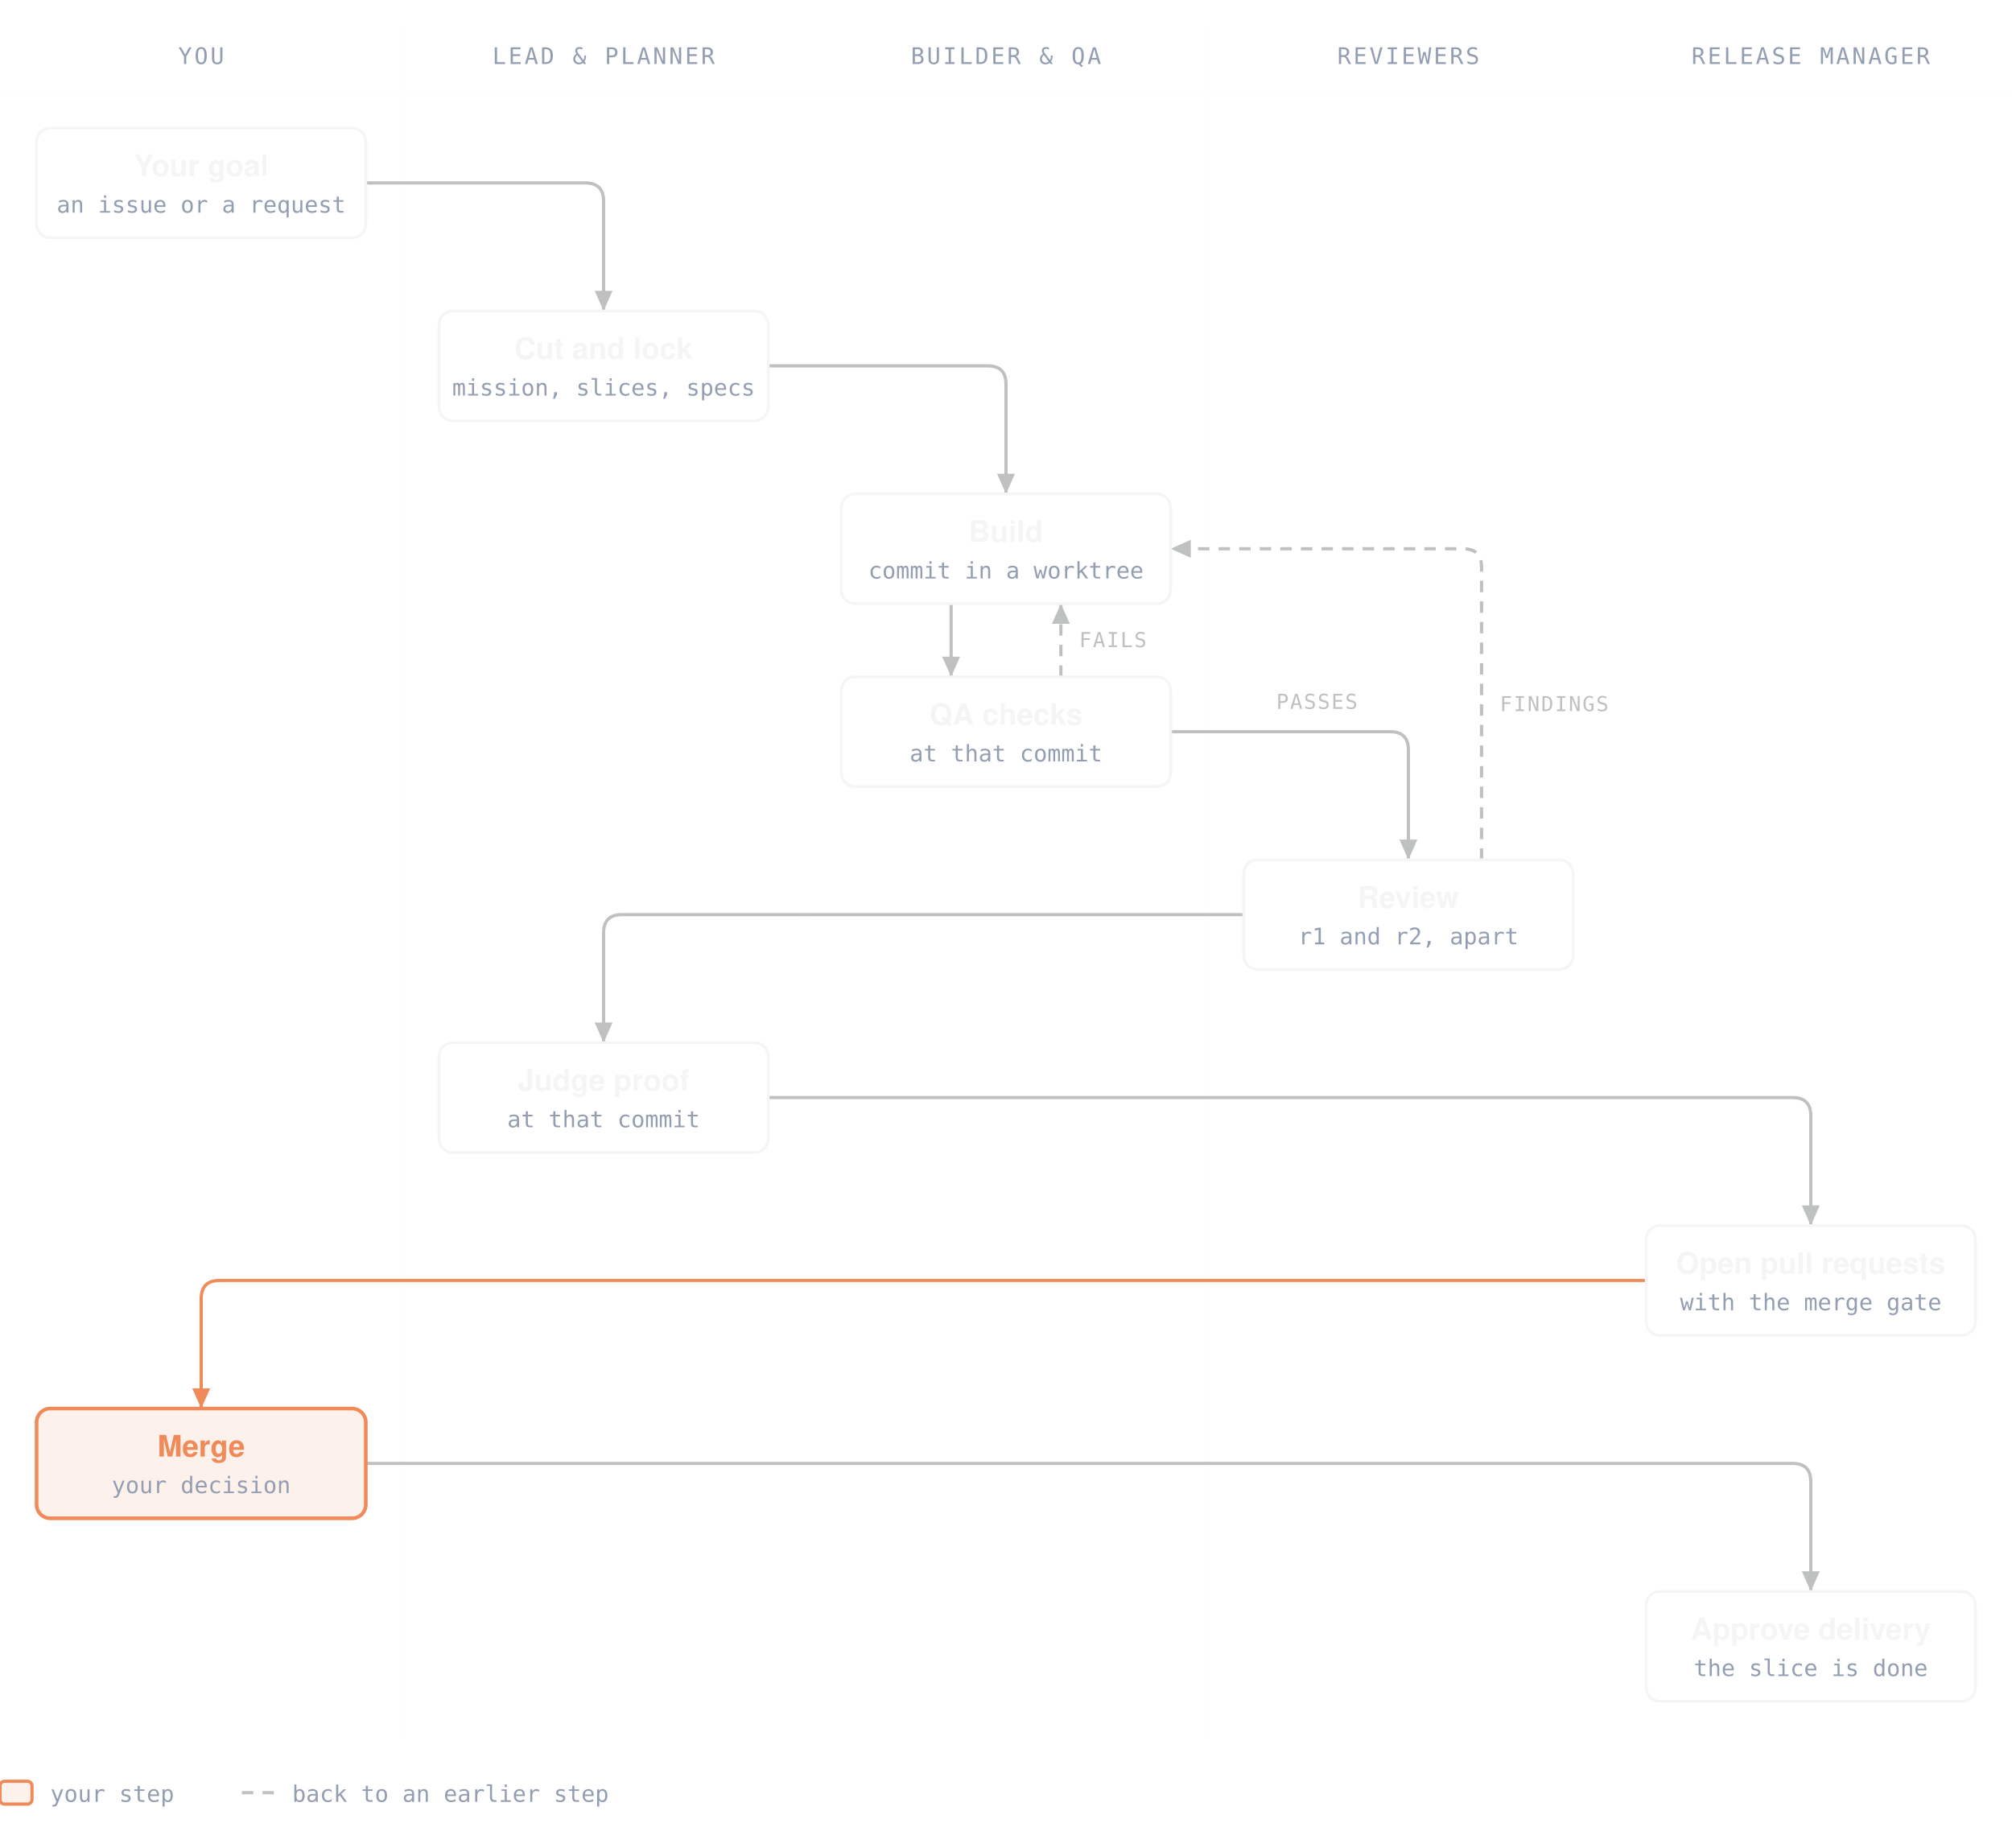
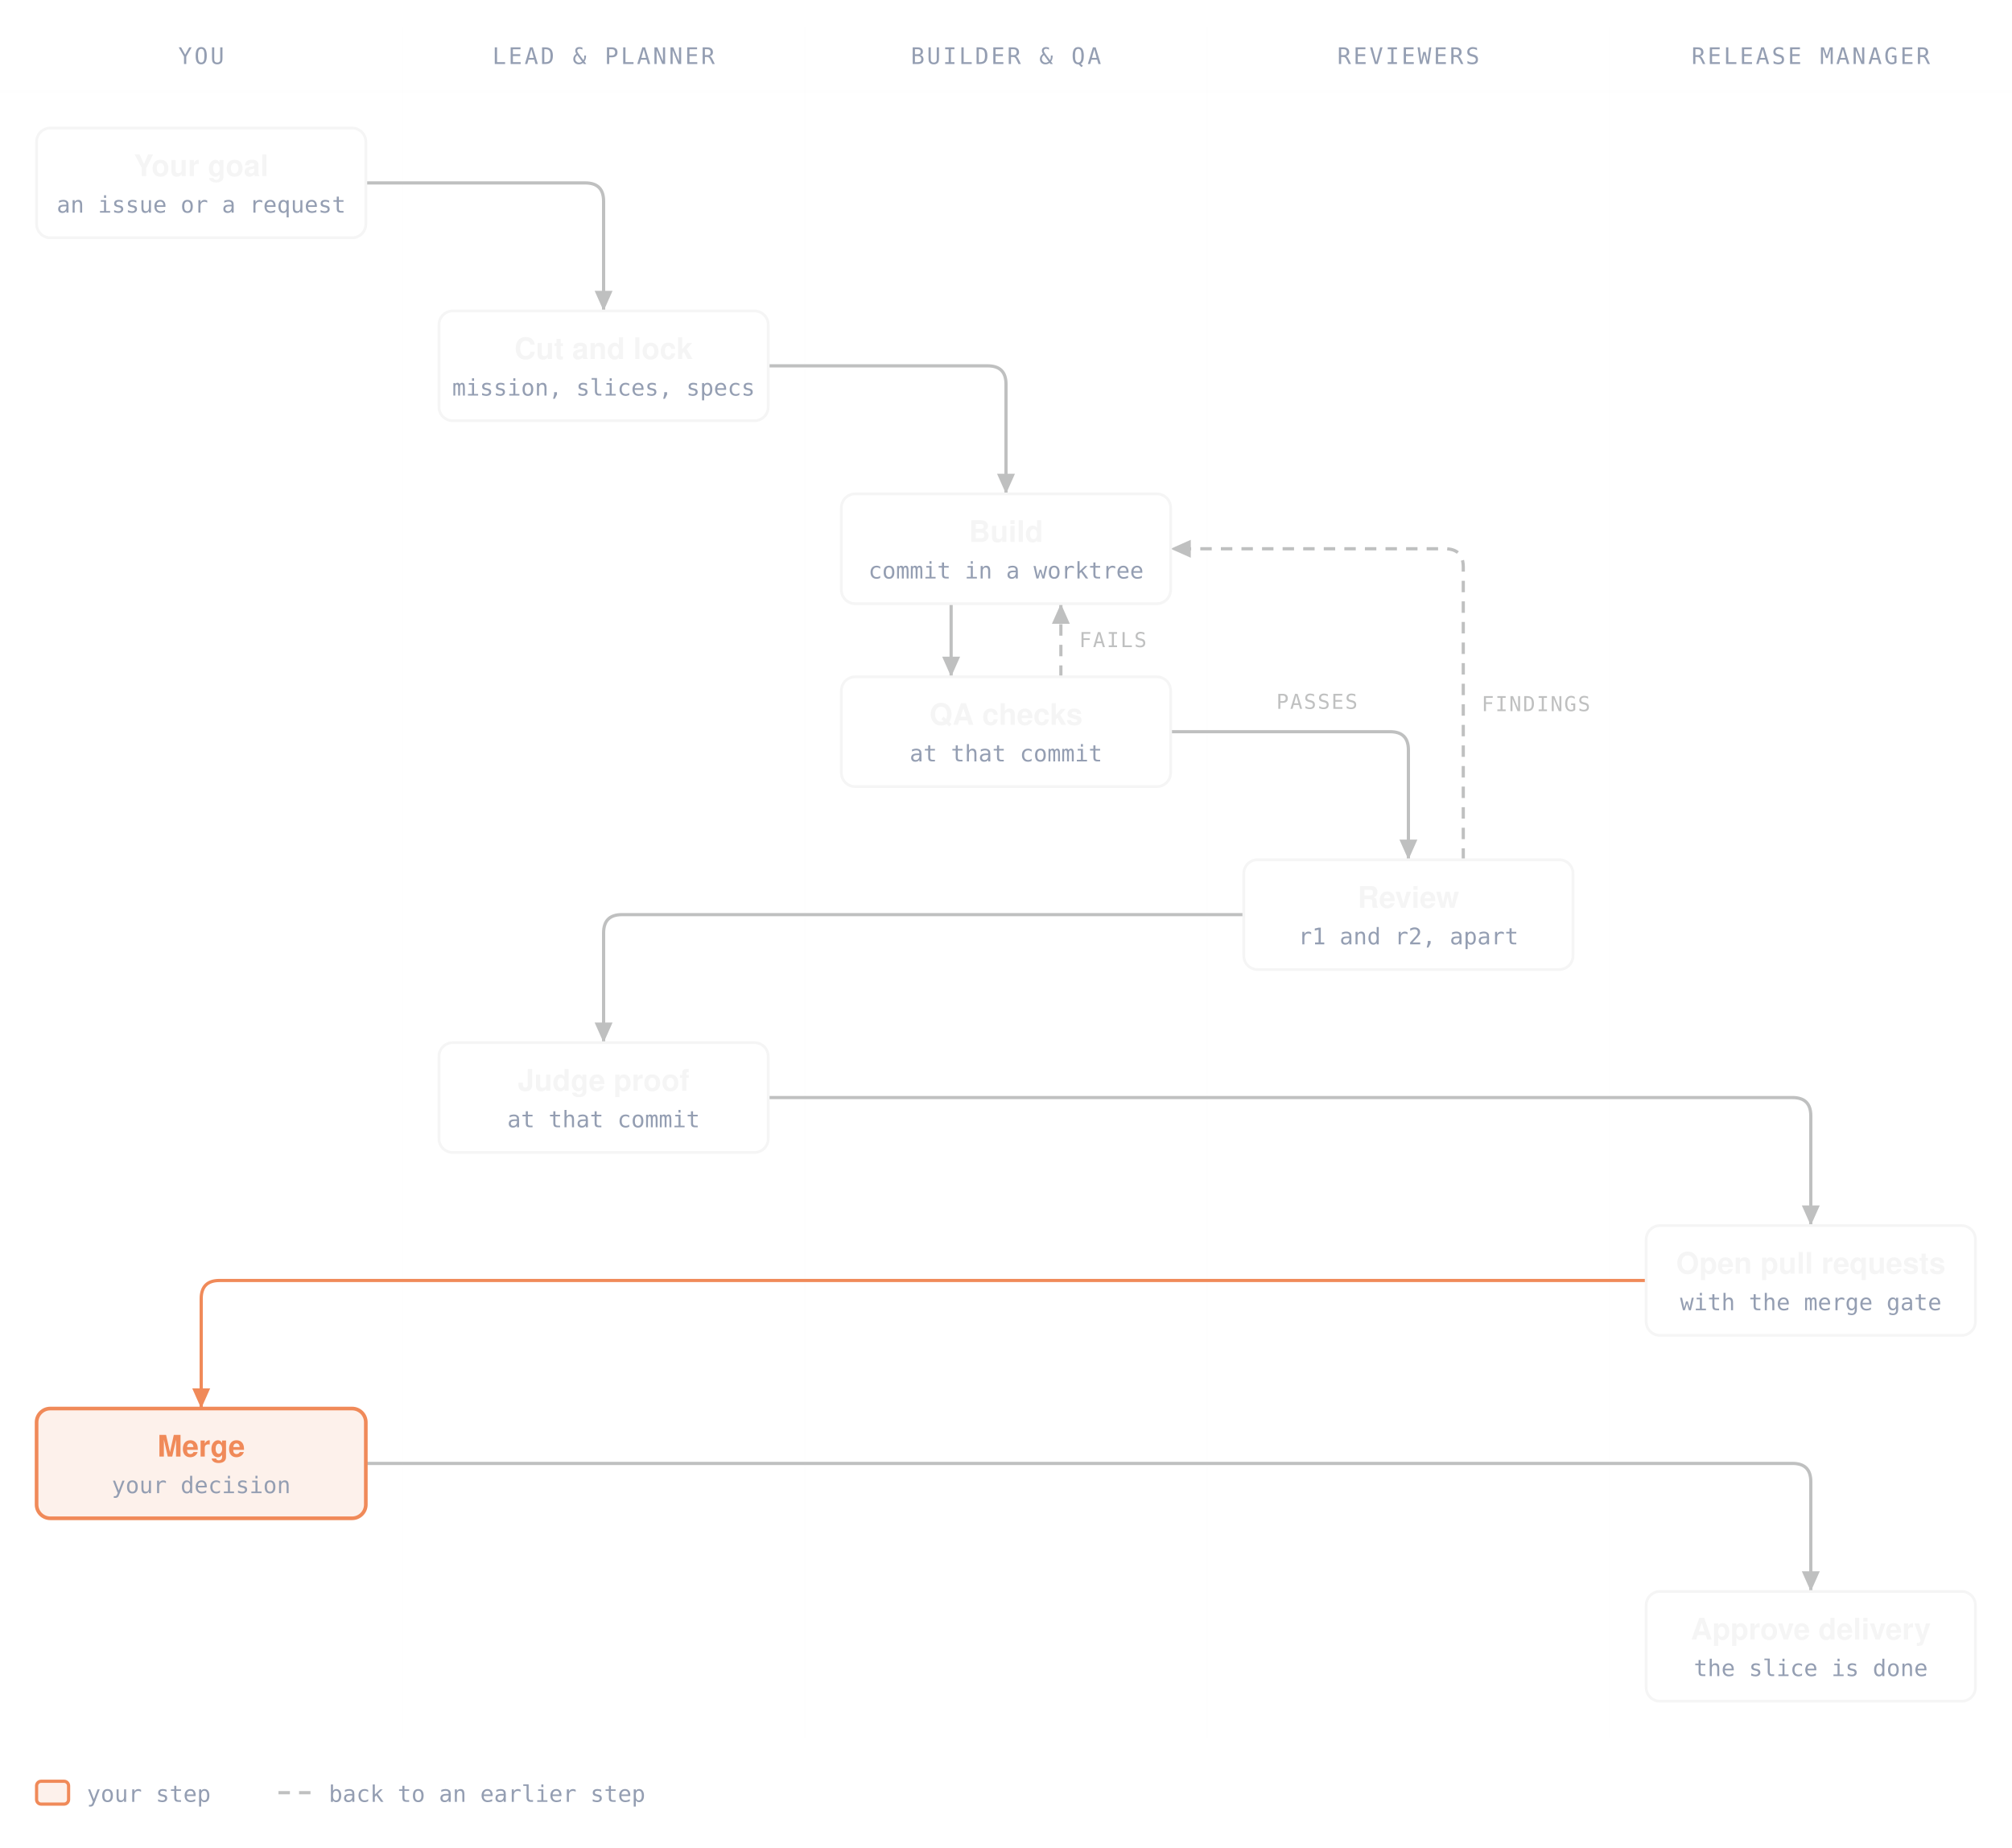
<svg xmlns="http://www.w3.org/2000/svg" viewBox="0 0 880 808" width="880" height="808" role="img" aria-labelledby="how-the-work-moves-dark-title how-the-work-moves-dark-desc">
  <defs>
    <marker id="how-the-work-moves-dark-arrow-muted" viewBox="0 0 10 10" refX="9" refY="5" markerWidth="7" markerHeight="7" orient="auto-start-reverse">
      <path d="M0,1 L9,5 L0,9 z" fill="#bfc0c0" />
    </marker>
    <marker id="how-the-work-moves-dark-arrow-accent" viewBox="0 0 10 10" refX="9" refY="5" markerWidth="7" markerHeight="7" orient="auto-start-reverse">
      <path d="M0,1 L9,5 L0,9 z" fill="#f08a59" />
    </marker>
  </defs>
  <line x1="176" y1="12" x2="176" y2="760" stroke="rgba(245,245,245,0.16)" stroke-width="1" />
  <line x1="352" y1="12" x2="352" y2="760" stroke="rgba(245,245,245,0.16)" stroke-width="1" />
  <line x1="528" y1="12" x2="528" y2="760" stroke="rgba(245,245,245,0.16)" stroke-width="1" />
  <line x1="704" y1="12" x2="704" y2="760" stroke="rgba(245,245,245,0.16)" stroke-width="1" />
  <line x1="0" y1="40" x2="880" y2="40" stroke="rgba(245,245,245,0.16)" stroke-width="1" />
  <path d="M160,80 L256,80 Q264,80 264,88 L264,136" fill="none" stroke="#bfc0c0" stroke-width="1.4" marker-end="url(#how-the-work-moves-dark-arrow-muted)" />
  <path d="M336,160 L432,160 Q440,160 440,168 L440,216" fill="none" stroke="#bfc0c0" stroke-width="1.4" marker-end="url(#how-the-work-moves-dark-arrow-muted)" />
  <path d="M512,320 L608,320 Q616,320 616,328 L616,376" fill="none" stroke="#bfc0c0" stroke-width="1.4" marker-end="url(#how-the-work-moves-dark-arrow-muted)" />
  <path d="M544,400 L272,400 Q264,400 264,408 L264,456" fill="none" stroke="#bfc0c0" stroke-width="1.4" marker-end="url(#how-the-work-moves-dark-arrow-muted)" />
  <path d="M336,480 L784,480 Q792,480 792,488 L792,536" fill="none" stroke="#bfc0c0" stroke-width="1.4" marker-end="url(#how-the-work-moves-dark-arrow-muted)" />
  <path d="M720,560 L96,560 Q88,560 88,568 L88,616" fill="none" stroke="#f08a59" stroke-width="1.4" marker-end="url(#how-the-work-moves-dark-arrow-accent)" />
  <path d="M160,640 L784,640 Q792,640 792,648 L792,696" fill="none" stroke="#bfc0c0" stroke-width="1.4" marker-end="url(#how-the-work-moves-dark-arrow-muted)" />
  <path d="M416,264 L416,296" fill="none" stroke="#bfc0c0" stroke-width="1.4" marker-end="url(#how-the-work-moves-dark-arrow-muted)" />
  <path d="M464,296 L464,264" fill="none" stroke="#bfc0c0" stroke-width="1.4" stroke-dasharray="5,4" marker-end="url(#how-the-work-moves-dark-arrow-muted)" />
-   <path d="M648,376 L648,248 Q648,240 640,240 L512,240" fill="none" stroke="#bfc0c0" stroke-width="1.4" stroke-dasharray="5,4" marker-end="url(#how-the-work-moves-dark-arrow-muted)" />
+   <path d="M640,376 L640,248 Q640,240 632,240 L512,240" fill="none" stroke="#bfc0c0" stroke-width="1.4" stroke-dasharray="5,4" marker-end="url(#how-the-work-moves-dark-arrow-muted)" />
  <text x="88" y="28" font-family="'Geist Mono', ui-monospace, SFMono-Regular, Menlo, Consolas, monospace" font-size="10" font-weight="400" fill="#949eb2" text-anchor="middle" letter-spacing="1">YOU</text>
  <text x="264" y="28" font-family="'Geist Mono', ui-monospace, SFMono-Regular, Menlo, Consolas, monospace" font-size="10" font-weight="400" fill="#949eb2" text-anchor="middle" letter-spacing="1">LEAD &amp; PLANNER</text>
  <text x="440" y="28" font-family="'Geist Mono', ui-monospace, SFMono-Regular, Menlo, Consolas, monospace" font-size="10" font-weight="400" fill="#949eb2" text-anchor="middle" letter-spacing="1">BUILDER &amp; QA</text>
  <text x="616" y="28" font-family="'Geist Mono', ui-monospace, SFMono-Regular, Menlo, Consolas, monospace" font-size="10" font-weight="400" fill="#949eb2" text-anchor="middle" letter-spacing="1">REVIEWERS</text>
  <text x="792" y="28" font-family="'Geist Mono', ui-monospace, SFMono-Regular, Menlo, Consolas, monospace" font-size="10" font-weight="400" fill="#949eb2" text-anchor="middle" letter-spacing="1">RELEASE MANAGER</text>
  <rect x="16" y="56" width="144" height="48" rx="6" fill="rgba(255,255,255,0.05)" stroke="#f5f5f5" stroke-width="1.2" />
  <text x="88" y="77" font-family="Geist, system-ui, -apple-system, 'Segoe UI', Helvetica, Arial, sans-serif" font-size="13" font-weight="600" fill="#f5f5f5" text-anchor="middle">Your goal</text>
  <text x="88" y="93" font-family="'Geist Mono', ui-monospace, SFMono-Regular, Menlo, Consolas, monospace" font-size="10" font-weight="400" fill="#949eb2" text-anchor="middle">an issue or a request</text>
  <rect x="192" y="136" width="144" height="48" rx="6" fill="rgba(255,255,255,0.05)" stroke="#f5f5f5" stroke-width="1.2" />
  <text x="264" y="157" font-family="Geist, system-ui, -apple-system, 'Segoe UI', Helvetica, Arial, sans-serif" font-size="13" font-weight="600" fill="#f5f5f5" text-anchor="middle">Cut and lock</text>
  <text x="264" y="173" font-family="'Geist Mono', ui-monospace, SFMono-Regular, Menlo, Consolas, monospace" font-size="10" font-weight="400" fill="#949eb2" text-anchor="middle">mission, slices, specs</text>
  <rect x="368" y="216" width="144" height="48" rx="6" fill="rgba(255,255,255,0.05)" stroke="#f5f5f5" stroke-width="1.2" />
  <text x="440" y="237" font-family="Geist, system-ui, -apple-system, 'Segoe UI', Helvetica, Arial, sans-serif" font-size="13" font-weight="600" fill="#f5f5f5" text-anchor="middle">Build</text>
  <text x="440" y="253" font-family="'Geist Mono', ui-monospace, SFMono-Regular, Menlo, Consolas, monospace" font-size="10" font-weight="400" fill="#949eb2" text-anchor="middle">commit in a worktree</text>
  <rect x="368" y="296" width="144" height="48" rx="6" fill="rgba(255,255,255,0.05)" stroke="#f5f5f5" stroke-width="1.2" />
  <text x="440" y="317" font-family="Geist, system-ui, -apple-system, 'Segoe UI', Helvetica, Arial, sans-serif" font-size="13" font-weight="600" fill="#f5f5f5" text-anchor="middle">QA checks</text>
  <text x="440" y="333" font-family="'Geist Mono', ui-monospace, SFMono-Regular, Menlo, Consolas, monospace" font-size="10" font-weight="400" fill="#949eb2" text-anchor="middle">at that commit</text>
  <rect x="544" y="376" width="144" height="48" rx="6" fill="rgba(255,255,255,0.05)" stroke="#f5f5f5" stroke-width="1.2" />
  <text x="616" y="397" font-family="Geist, system-ui, -apple-system, 'Segoe UI', Helvetica, Arial, sans-serif" font-size="13" font-weight="600" fill="#f5f5f5" text-anchor="middle">Review</text>
  <text x="616" y="413" font-family="'Geist Mono', ui-monospace, SFMono-Regular, Menlo, Consolas, monospace" font-size="10" font-weight="400" fill="#949eb2" text-anchor="middle">r1 and r2, apart</text>
  <rect x="192" y="456" width="144" height="48" rx="6" fill="rgba(255,255,255,0.05)" stroke="#f5f5f5" stroke-width="1.2" />
  <text x="264" y="477" font-family="Geist, system-ui, -apple-system, 'Segoe UI', Helvetica, Arial, sans-serif" font-size="13" font-weight="600" fill="#f5f5f5" text-anchor="middle">Judge proof</text>
  <text x="264" y="493" font-family="'Geist Mono', ui-monospace, SFMono-Regular, Menlo, Consolas, monospace" font-size="10" font-weight="400" fill="#949eb2" text-anchor="middle">at that commit</text>
  <rect x="720" y="536" width="144" height="48" rx="6" fill="rgba(255,255,255,0.05)" stroke="#f5f5f5" stroke-width="1.2" />
  <text x="792" y="557" font-family="Geist, system-ui, -apple-system, 'Segoe UI', Helvetica, Arial, sans-serif" font-size="13" font-weight="600" fill="#f5f5f5" text-anchor="middle">Open pull requests</text>
  <text x="792" y="573" font-family="'Geist Mono', ui-monospace, SFMono-Regular, Menlo, Consolas, monospace" font-size="10" font-weight="400" fill="#949eb2" text-anchor="middle">with the merge gate</text>
  <rect x="16" y="616" width="144" height="48" rx="6" fill="rgba(240,138,89,0.12)" stroke="#f08a59" stroke-width="1.6" />
  <text x="88" y="637" font-family="Geist, system-ui, -apple-system, 'Segoe UI', Helvetica, Arial, sans-serif" font-size="13" font-weight="600" fill="#f08a59" text-anchor="middle">Merge</text>
  <text x="88" y="653" font-family="'Geist Mono', ui-monospace, SFMono-Regular, Menlo, Consolas, monospace" font-size="10" font-weight="400" fill="#949eb2" text-anchor="middle">your decision</text>
  <rect x="720" y="696" width="144" height="48" rx="6" fill="rgba(255,255,255,0.05)" stroke="#f5f5f5" stroke-width="1.2" />
  <text x="792" y="717" font-family="Geist, system-ui, -apple-system, 'Segoe UI', Helvetica, Arial, sans-serif" font-size="13" font-weight="600" fill="#f5f5f5" text-anchor="middle">Approve delivery</text>
  <text x="792" y="733" font-family="'Geist Mono', ui-monospace, SFMono-Regular, Menlo, Consolas, monospace" font-size="10" font-weight="400" fill="#949eb2" text-anchor="middle">the slice is done</text>
  <text x="472" y="283" font-family="'Geist Mono', ui-monospace, SFMono-Regular, Menlo, Consolas, monospace" font-size="9" font-weight="400" fill="#bfc0c0" text-anchor="start" letter-spacing="0.6">FAILS</text>
  <text x="576" y="310" font-family="'Geist Mono', ui-monospace, SFMono-Regular, Menlo, Consolas, monospace" font-size="9" font-weight="400" fill="#bfc0c0" text-anchor="middle" letter-spacing="0.6">PASSES</text>
-   <text x="656" y="311" font-family="'Geist Mono', ui-monospace, SFMono-Regular, Menlo, Consolas, monospace" font-size="9" font-weight="400" fill="#bfc0c0" text-anchor="start" letter-spacing="0.6">FINDINGS</text>
-   <rect x="0" y="779" width="14" height="10" rx="2" fill="rgba(240,138,89,0.12)" stroke="#f08a59" stroke-width="1.4" />
-   <text x="22" y="788" font-family="'Geist Mono', ui-monospace, SFMono-Regular, Menlo, Consolas, monospace" font-size="10" fill="#949eb2">your step</text>
-   <line x1="105.8" y1="784" x2="121.8" y2="784" stroke="#bfc0c0" stroke-width="1.4" stroke-dasharray="5,4" />
-   <text x="127.8" y="788" font-family="'Geist Mono', ui-monospace, SFMono-Regular, Menlo, Consolas, monospace" font-size="10" fill="#949eb2">back to an earlier step</text>
+   <text x="648" y="311" font-family="'Geist Mono', ui-monospace, SFMono-Regular, Menlo, Consolas, monospace" font-size="9" font-weight="400" fill="#bfc0c0" text-anchor="start" letter-spacing="0.6">FINDINGS</text>
+   <rect x="16" y="779" width="14" height="10" rx="2" fill="rgba(240,138,89,0.12)" stroke="#f08a59" stroke-width="1.4" />
+   <text x="38" y="788" font-family="'Geist Mono', ui-monospace, SFMono-Regular, Menlo, Consolas, monospace" font-size="10" fill="#949eb2">your step</text>
+   <line x1="121.8" y1="784" x2="137.8" y2="784" stroke="#bfc0c0" stroke-width="1.4" stroke-dasharray="5,4" />
+   <text x="143.8" y="788" font-family="'Geist Mono', ui-monospace, SFMono-Regular, Menlo, Consolas, monospace" font-size="10" fill="#949eb2">back to an earlier step</text>
</svg>
